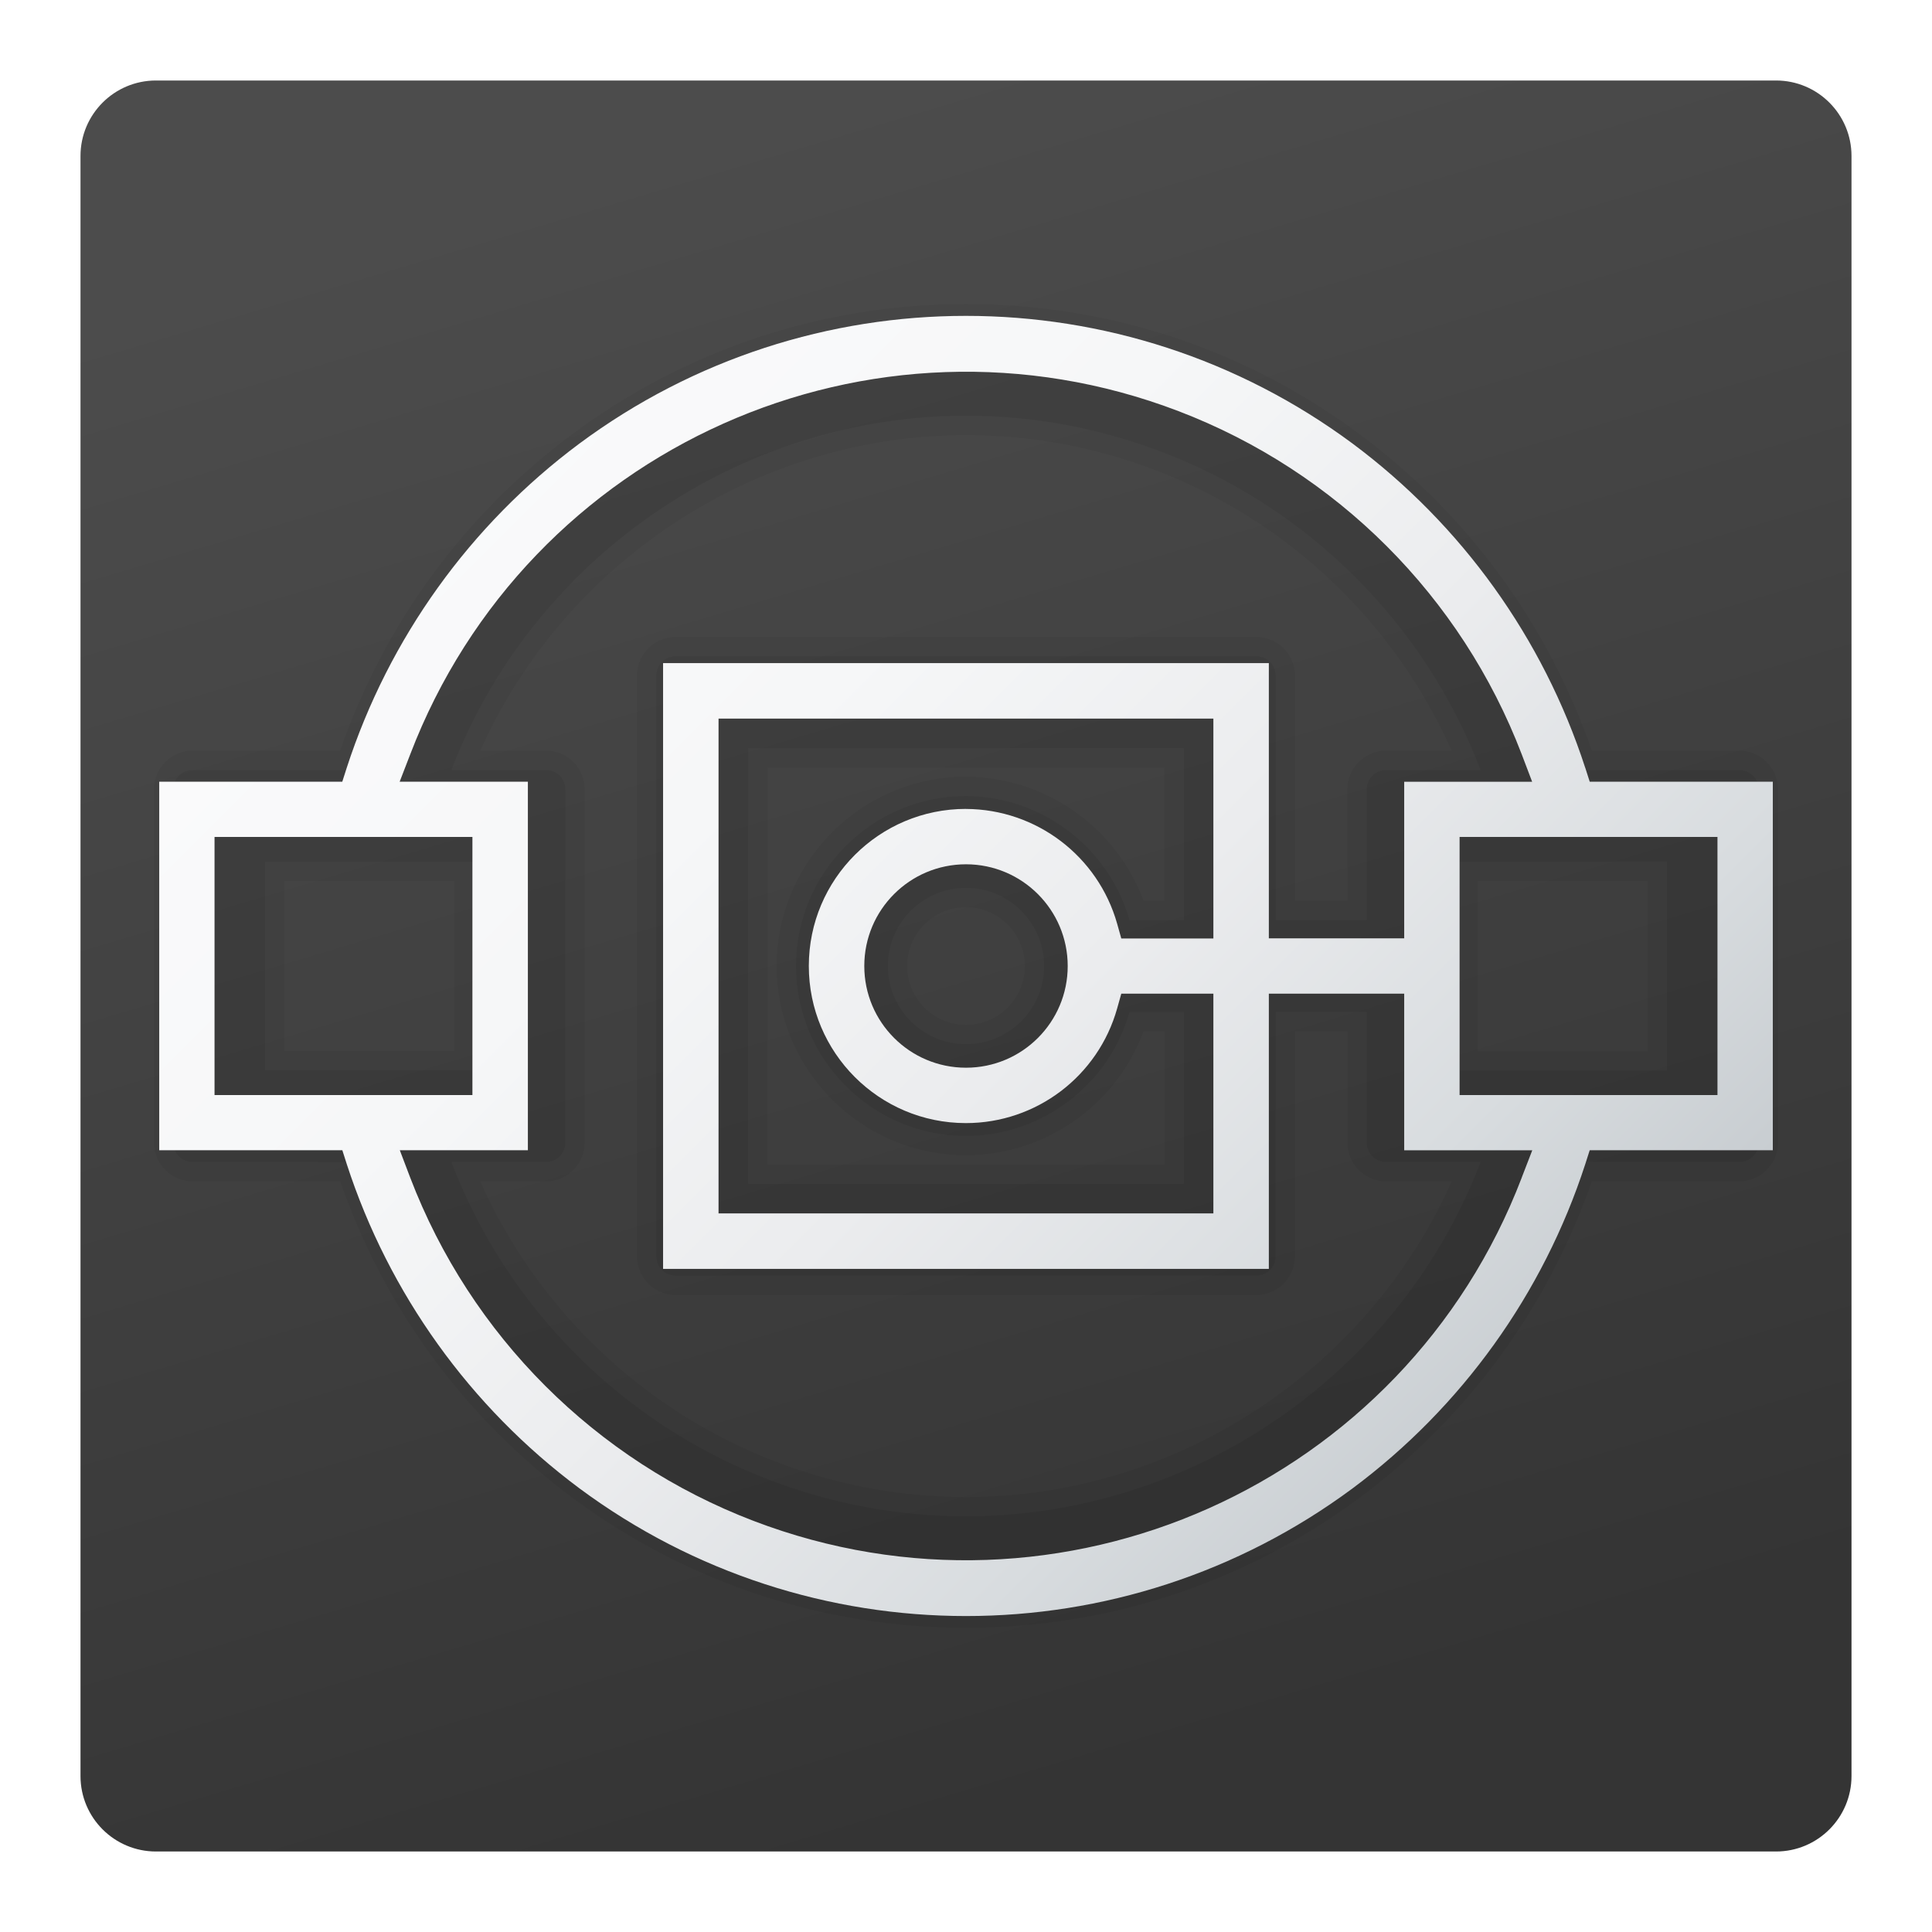
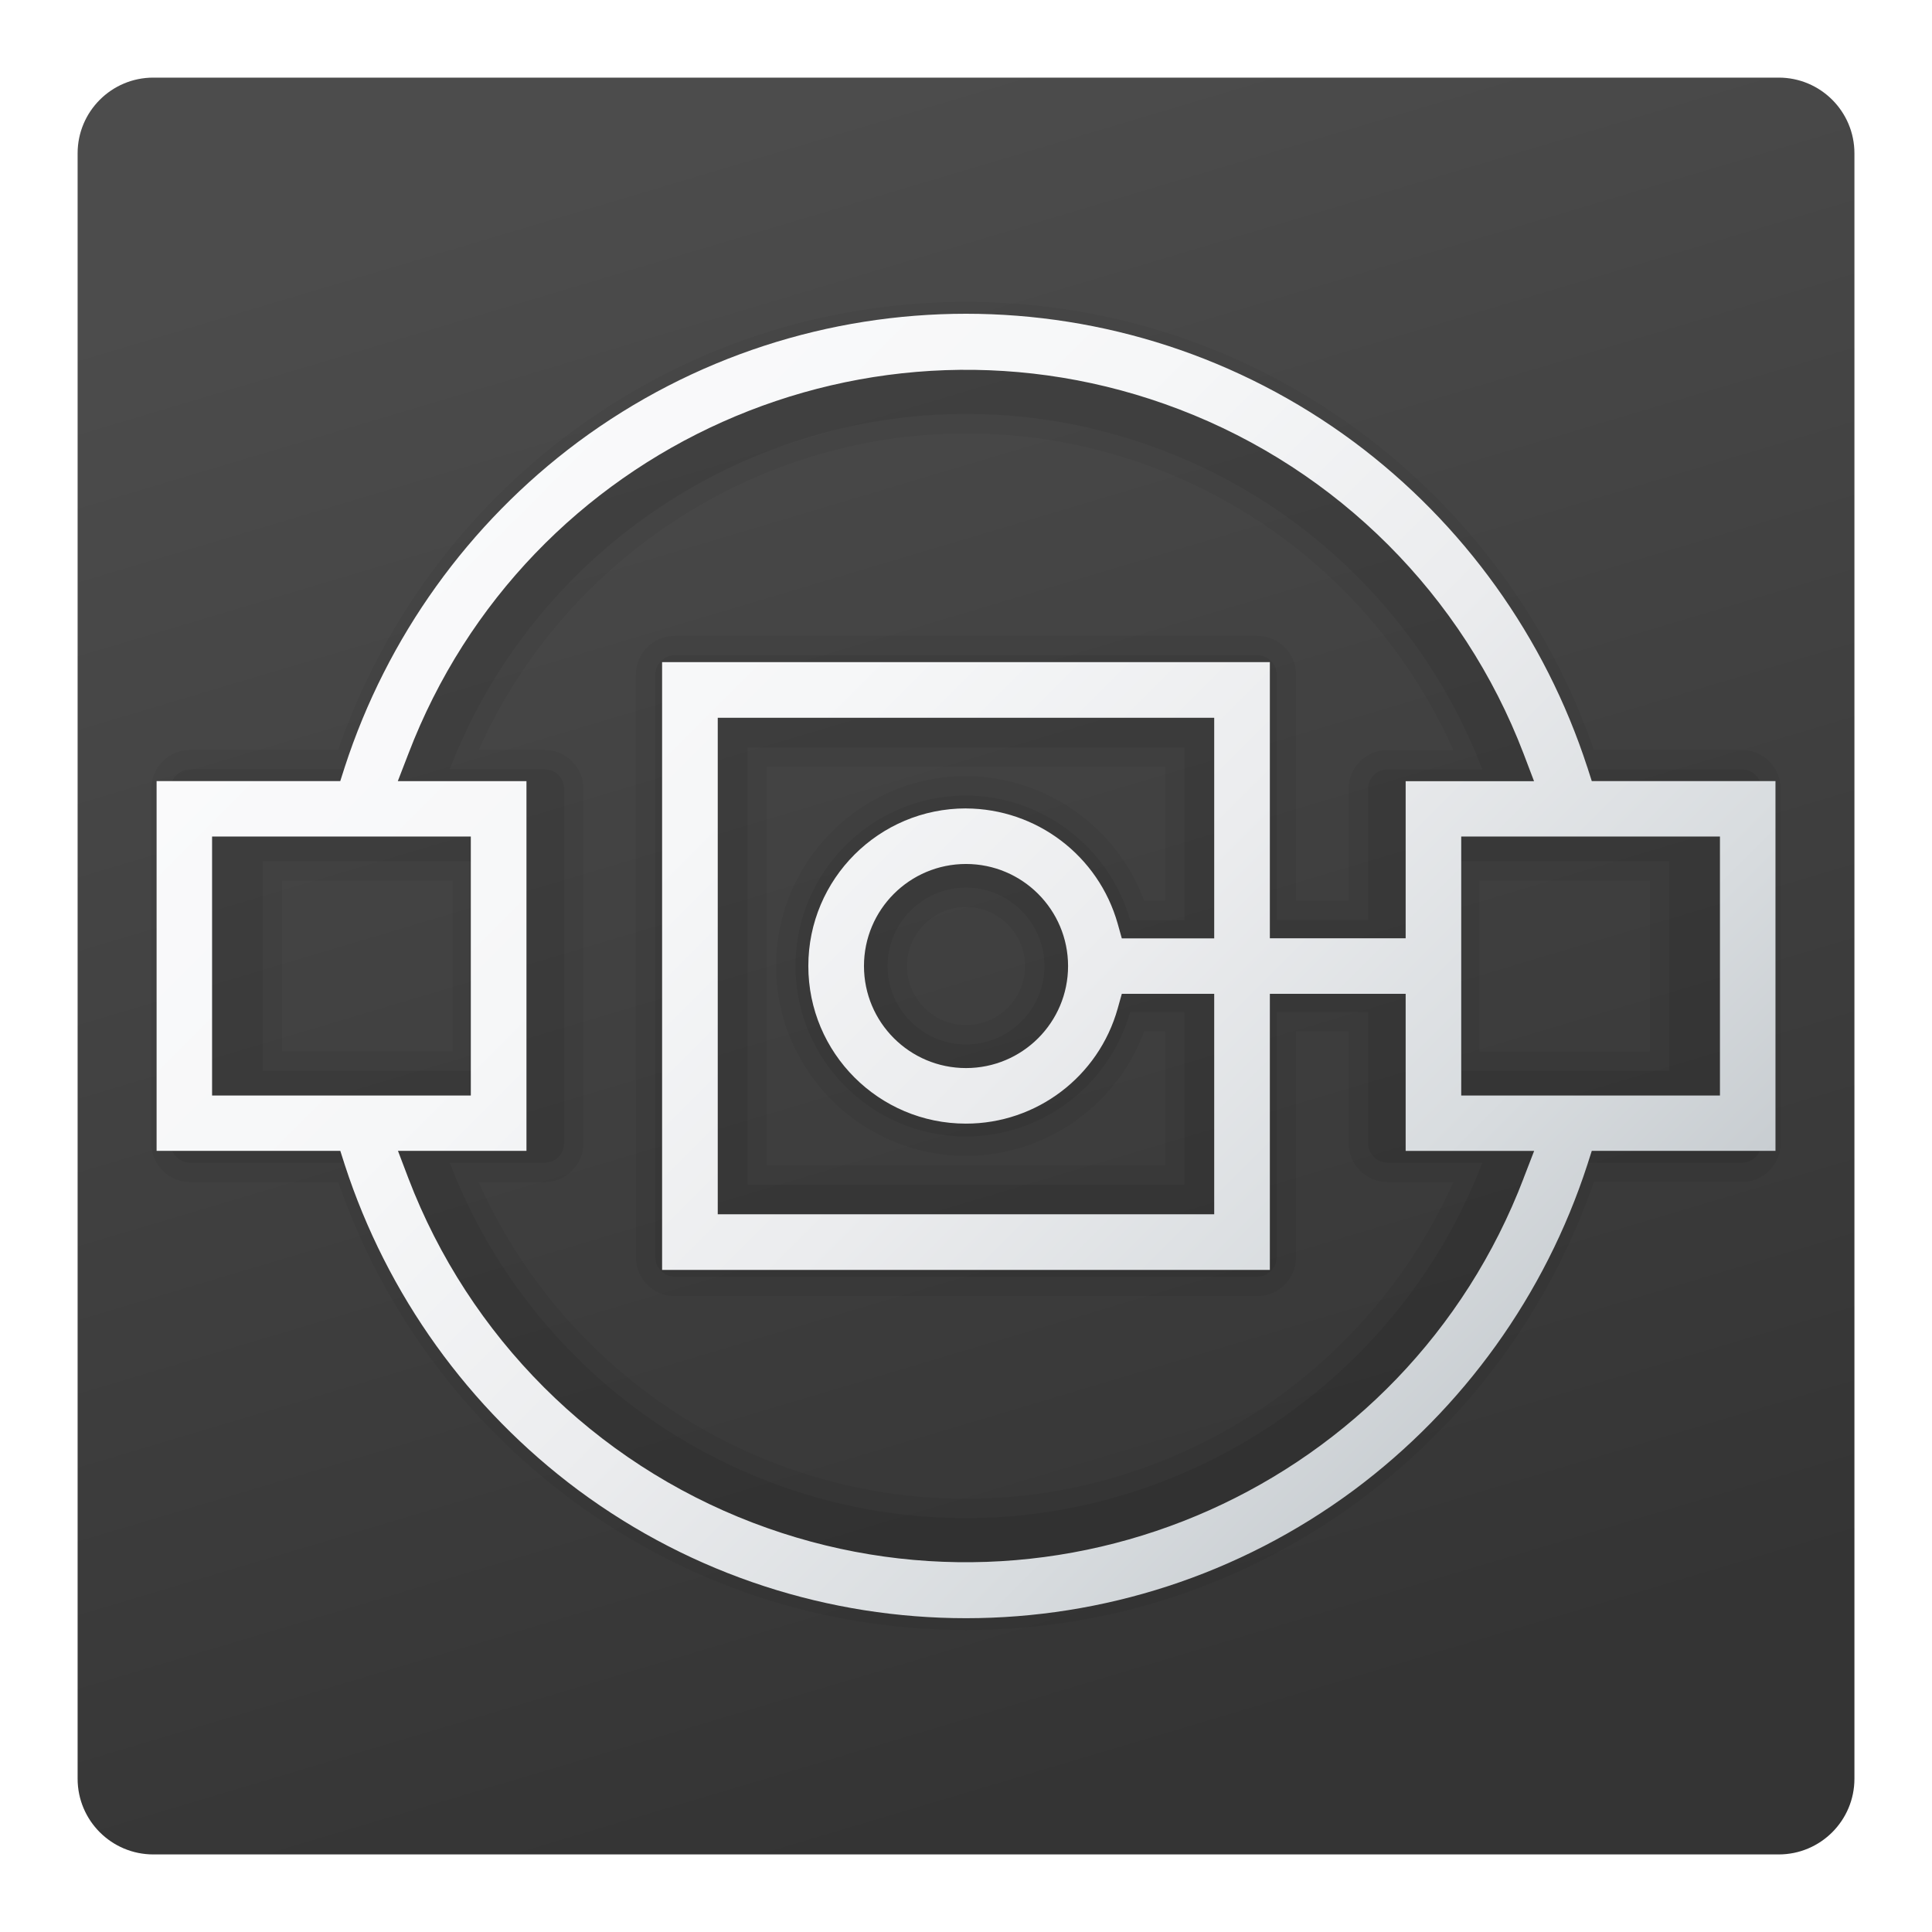
- <svg xmlns="http://www.w3.org/2000/svg" id="uuid-3fa61b2e-5b5c-469f-9eb7-2d5d27c6f5fb" width="48" height="48" viewBox="0 0 48 48">
+ <svg xmlns="http://www.w3.org/2000/svg" width="48" height="48" viewBox="0.078 0.078 47.843 47.843" id="uuid-3fa61b2e-5b5c-469f-9eb7-2d5d27c6f5fb">
  <defs>
    <linearGradient id="uuid-02c74a11-173e-4da7-bef0-31dc5769a733" x1="17.848" y1="3.386" x2="29.859" y2="43.633" gradientUnits="userSpaceOnUse">
      <stop offset="0" stop-color="#4c4c4c" />
      <stop offset="1" stop-color="#343434" />
    </linearGradient>
    <linearGradient id="uuid-e2cb0b3d-d6bf-4f96-a2ac-b9dfd77636ce" x1="11.689" y1="11.689" x2="36.311" y2="36.311" gradientUnits="userSpaceOnUse">
      <stop offset="0" stop-color="#fafafb" />
      <stop offset=".293" stop-color="#f6f7f8" />
      <stop offset=".566" stop-color="#ebecee" />
      <stop offset=".832" stop-color="#d8dcdf" />
      <stop offset="1" stop-color="#c8cdd1" />
    </linearGradient>
  </defs>
  <rect x="2" y="2" width="44" height="44" rx="1.875" ry="1.875" style="fill:url(#uuid-02c74a11-173e-4da7-bef0-31dc5769a733); stroke-width:0px;" />
  <path d="M24,40.443c-3.548,0-6.93-1.117-9.779-3.231-2.685-1.998-4.673-4.712-5.769-7.862l-3.665-.001c-.53,0-.961-.431-.961-.961v-8.777c0-.53.431-.961.961-.961h3.664c1.096-3.15,3.085-5.864,5.768-7.863,2.852-2.114,6.234-3.231,9.781-3.231s6.93,1.117,9.779,3.231c2.685,1.998,4.673,4.712,5.769,7.862l3.665.001c.53,0,.961.431.961.961v8.777c0,.53-.431.961-.961.961h-3.664c-1.096,3.15-3.085,5.864-5.768,7.863-2.852,2.114-6.234,3.231-9.781,3.231ZM11.931,29.349c1.423,3.195,4.069,5.713,7.352,6.969,1.518.58,3.104.874,4.714.874,5.202,0,9.965-3.123,12.07-7.842h-1.631c-.53,0-.961-.431-.961-.961v-2.768h-1.302v5.593c0,.53-.431.961-.961.961h-14.426c-.53,0-.961-.431-.961-.961v-14.427c0-.53.431-.961.961-.961h14.426c.53,0,.961.431.961.961v5.594h1.302v-2.768c0-.53.431-.961.961-.961h1.632c-1.423-3.195-4.069-5.713-7.352-6.969-1.518-.58-3.104-.874-4.714-.874-5.202,0-9.965,3.123-12.07,7.842h1.634c.53,0,.961.431.961.961v8.777c0,.53-.431.961-.961.961h-1.635ZM28.931,28.932v-3.312h-.519c-.674,1.832-2.439,3.082-4.415,3.082-2.593-.001-4.701-2.111-4.7-4.704.001-2.592,2.11-4.7,4.702-4.7,1.973.007,3.738,1.259,4.413,3.086h.52v-3.316h-9.863v9.864h9.863ZM40.935,26.114v-4.227h-4.22v4.227h4.22ZM11.285,26.114v-4.227h-4.22v4.227h4.22ZM24,22.538c-.806,0-1.462.656-1.462,1.462s.656,1.462,1.462,1.462,1.462-.656,1.462-1.462c-.001-.805-.657-1.461-1.463-1.462Z" style="opacity:.05; stroke-width:0px;" />
  <path d="M24,39.963c-3.445,0-6.727-1.085-9.493-3.136-2.698-2.009-4.672-4.759-5.71-7.957l-4.01-.001c-.266,0-.48-.215-.48-.48v-8.777c0-.266.215-.48.48-.48h4.01c1.039-3.198,3.013-5.949,5.71-7.957,2.767-2.052,6.05-3.136,9.494-3.136s6.727,1.085,9.493,3.136c2.698,2.009,4.672,4.759,5.71,7.957l4.01.001c.266,0,.48.215.48.48v8.777c0,.266-.215.48-.48.48h-4.01c-1.039,3.198-3.013,5.949-5.71,7.957-2.767,2.052-6.05,3.136-9.494,3.136ZM11.213,28.868c1.389,3.632,4.268,6.51,7.898,7.897,1.573.601,3.217.906,4.886.906,5.636,0,10.775-3.538,12.789-8.803h-2.35c-.266,0-.48-.215-.48-.48v-3.249h-2.263v6.074c0,.266-.215.48-.48.48h-14.426c-.266,0-.48-.215-.48-.48v-14.427c0-.266.215-.48.48-.48h14.426c.266,0,.48.215.48.48v6.075h2.263v-3.249c0-.266.215-.48.48-.48h2.35c-1.389-3.632-4.268-6.51-7.898-7.897-1.573-.601-3.217-.906-4.886-.906-5.636,0-10.775,3.538-12.789,8.803h2.353c.266,0,.48.215.48.48v8.777c0,.266-.215.48-.48.48h-2.353ZM29.412,29.412v-4.272h-1.349c-.509,1.814-2.181,3.082-4.066,3.082-2.328-.001-4.221-1.896-4.22-4.224.001-2.327,1.895-4.22,4.221-4.22,1.883.007,3.553,1.276,4.065,3.086h1.349v-4.276h-10.824v10.825h10.824ZM41.416,26.594v-5.188h-5.181v5.188h5.181ZM11.765,26.594v-5.188h-5.181v5.188h5.181ZM24,22.058c-1.071,0-1.942.872-1.942,1.942s.872,1.942,1.942,1.942,1.942-.872,1.942-1.942c-.001-1.069-.872-1.941-1.942-1.942Z" style="opacity:.07; stroke-width:0px;" />
  <path d="M39.384,19.074c-1.046-3.218-3.065-6.032-5.779-8.053-5.705-4.231-13.506-4.231-19.211,0-2.714,2.021-4.733,4.835-5.779,8.053l-.111.347H3.956v9.156h4.549l.111.347c1.046,3.218,3.065,6.032,5.779,8.053,5.705,4.231,13.506,4.231,19.211,0,2.714-2.021,4.733-4.835,5.779-8.053l.111-.347h4.549v-9.156h-4.549l-.111-.347ZM7.567,27.207h-2.237v-6.414h6.407v6.414h-4.17ZM37.808,29.256c-2.915,7.626-11.461,11.445-19.087,8.53-3.927-1.501-7.029-4.603-8.53-8.53l-.258-.679h3.182v-9.155h-3.186l.262-.678c2.915-7.626,11.461-11.445,19.087-8.53,3.927,1.501,7.029,4.603,8.53,8.53l.258.679h-3.179v3.89h-3.363v-6.838h-15.05v15.05h15.05v-6.837h3.363v3.89h3.182l-.262.678ZM24,20.097c-2.155-.001-3.904,1.746-3.905,3.901-.001,2.155,1.746,3.904,3.901,3.905,1.751.001,3.288-1.165,3.76-2.851l.102-.364h2.288v5.459h-12.294v-12.294h12.294v5.463h-2.288l-.102-.364c-.475-1.683-2.008-2.847-3.757-2.854ZM26.527,24c0,1.396-1.131,2.527-2.527,2.527s-2.527-1.131-2.527-2.527,1.131-2.527,2.527-2.527h0c1.395.001,2.526,1.132,2.527,2.527ZM40.433,20.793h2.237v6.414h-6.407v-6.414h4.17Z" style="fill:url(#uuid-e2cb0b3d-d6bf-4f96-a2ac-b9dfd77636ce); stroke-width:0px;" />
</svg>
